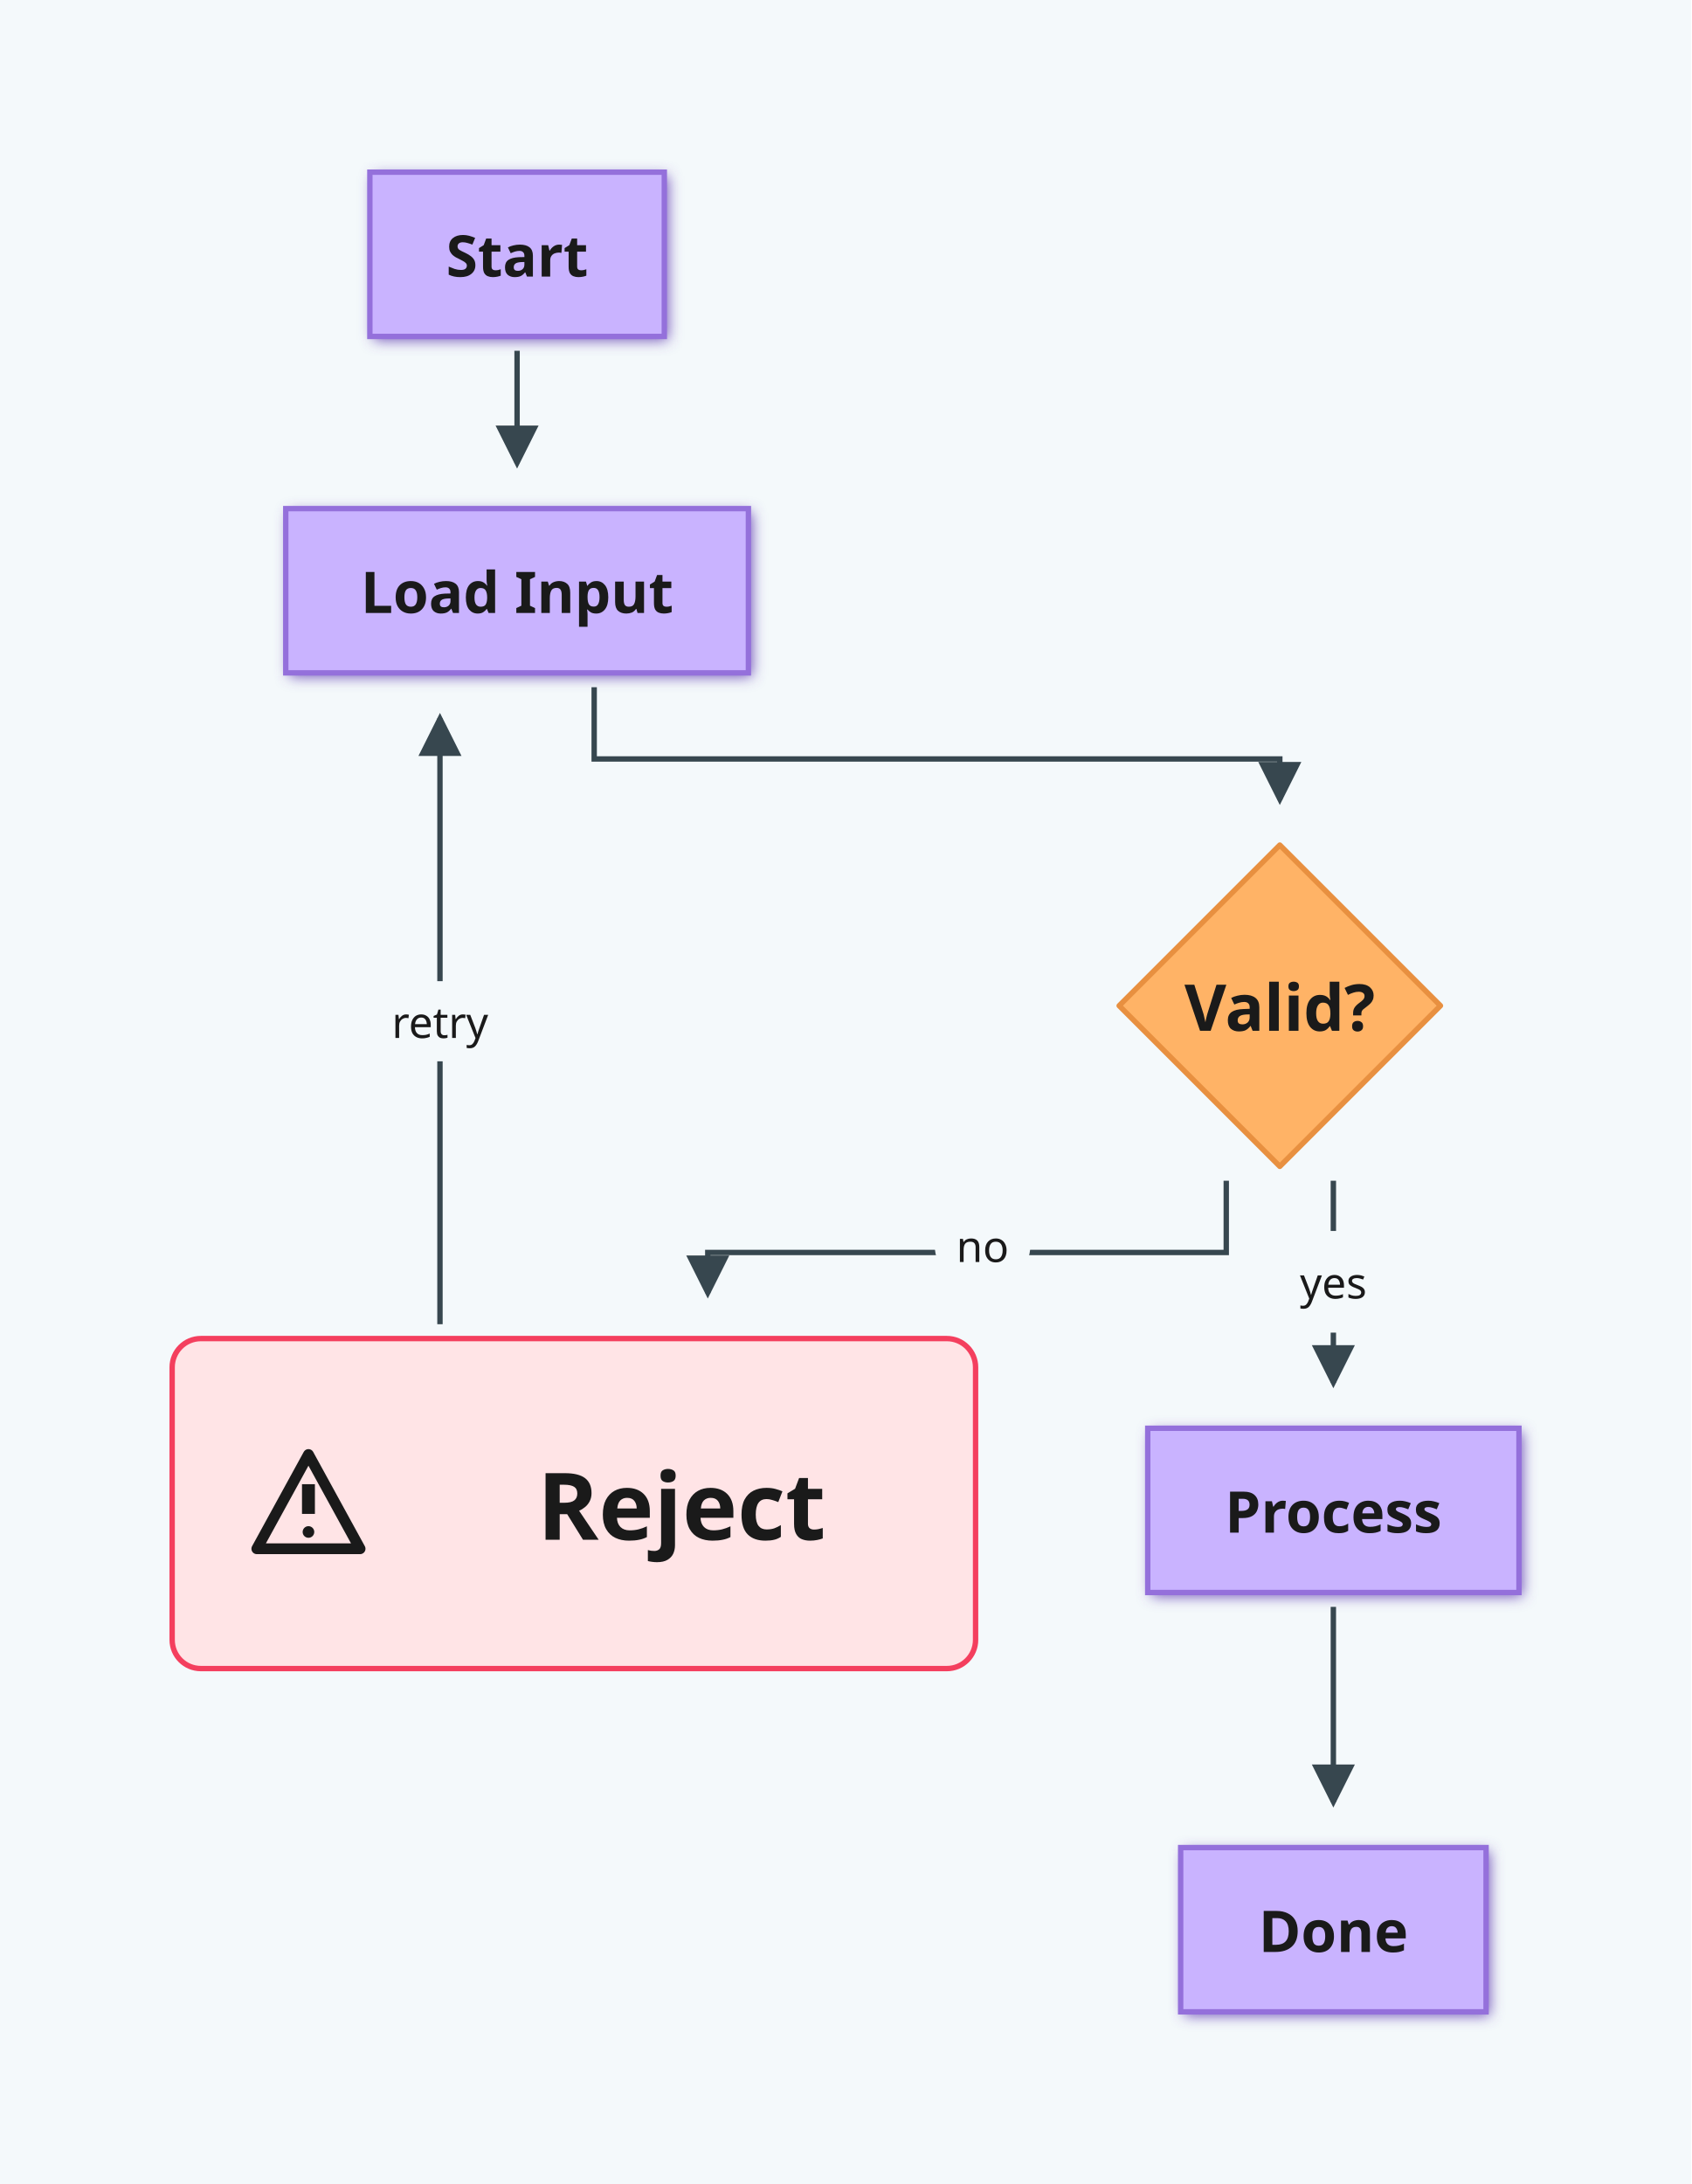
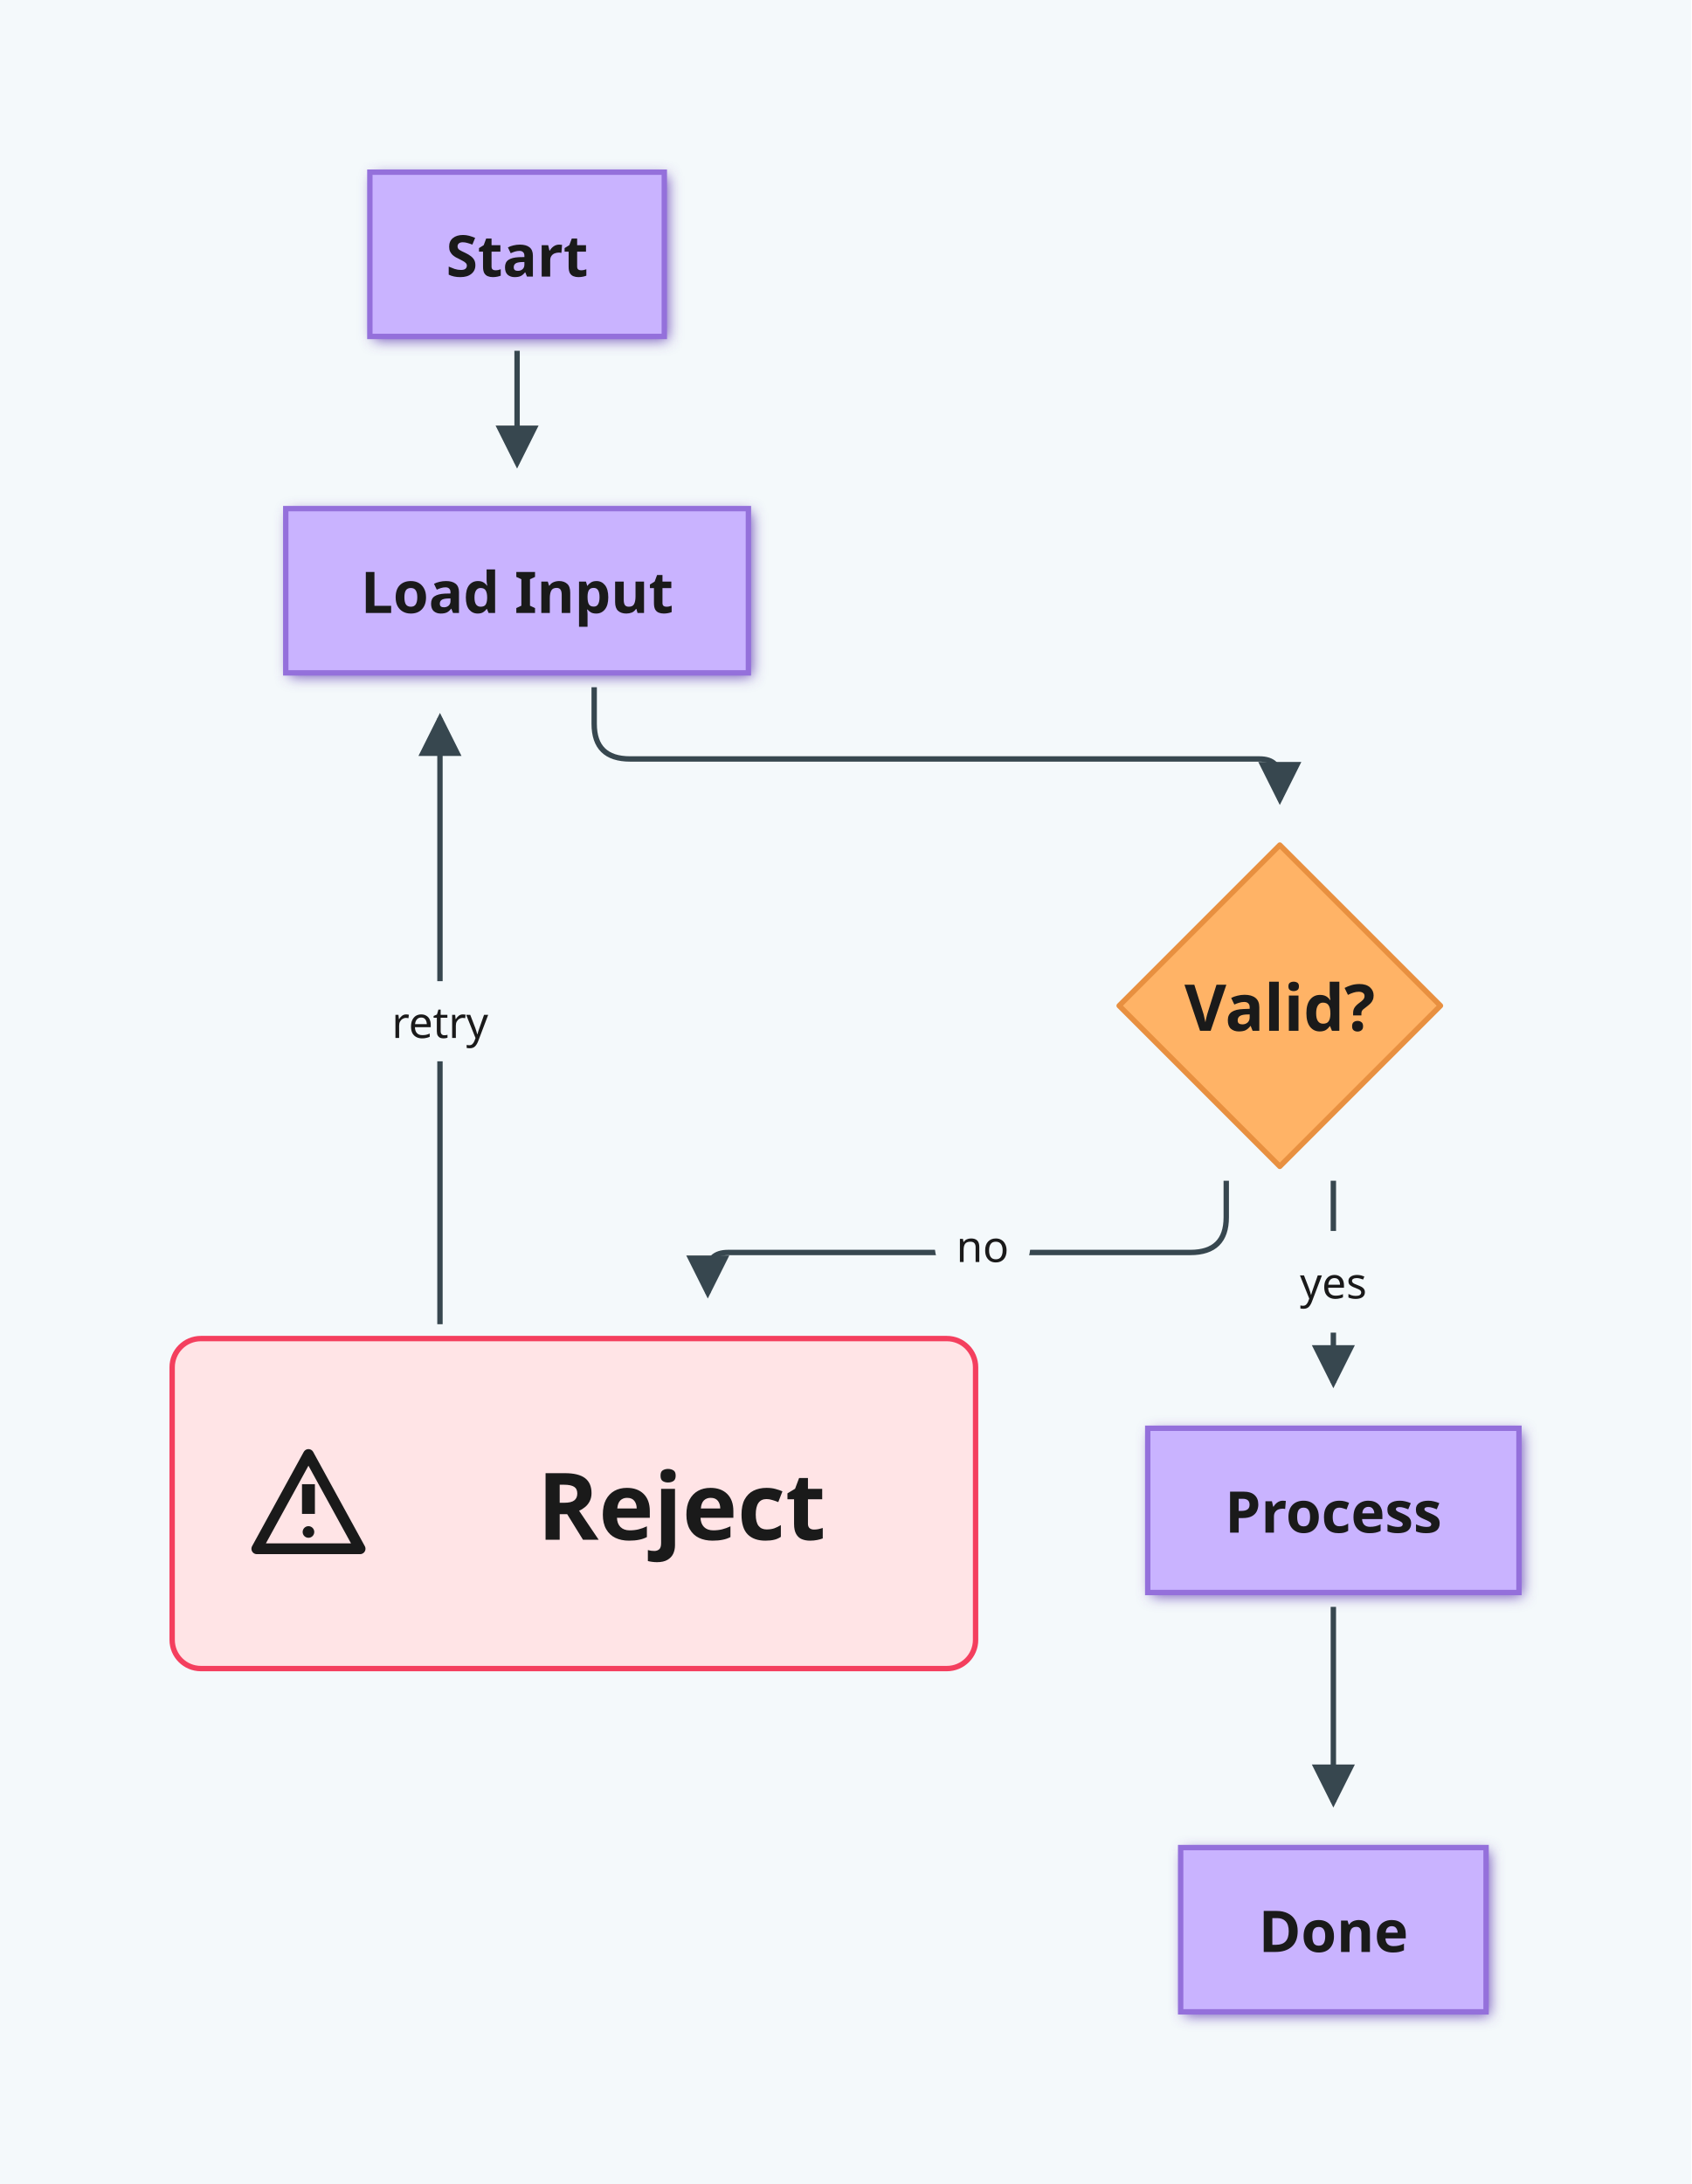
<svg xmlns="http://www.w3.org/2000/svg" viewBox="0 0 235.752 304.43">
  <defs>
    <filter id="cora-shadow-blur" x="-50%" y="-50%" width="200%" height="200%">
      <feGaussianBlur stdDeviation="1" />
    </filter>
    <marker id="cora-marker-arrow" markerWidth="8" markerHeight="8" refX="7" refY="4" orient="auto" markerUnits="strokeWidth">
      <path d="M 0 0 L 8 4 L 0 8 z" fill="#37474F" />
    </marker>
    <marker id="cora-marker-circle" markerWidth="8" markerHeight="8" refX="4" refY="4" orient="auto" markerUnits="strokeWidth">
      <circle cx="4" cy="4" r="3" fill="none" stroke="#37474F" stroke-width="1.5" />
    </marker>
    <marker id="cora-marker-filled-circle" markerWidth="8" markerHeight="8" refX="4" refY="4" orient="auto" markerUnits="strokeWidth">
      <circle cx="4" cy="4" r="3" fill="#37474F" />
    </marker>
  </defs>
  <rect x="0" y="0" width="235.752" height="304.43" fill="#F4F9FB" />
  <g id="groups" />
  <g id="nodes">
    <g>
      <g filter="url(#cora-shadow-blur)">
        <rect x="52.059" y="24.5" width="41.048" height="22.896" fill="#7050B8" />
      </g>
      <rect x="51.559" y="24" width="41.048" height="22.896" fill="#C9B3FF" stroke="#9470DB" stroke-width="0.75" />
      <text x="72.083" y="38.552" text-anchor="middle" font-family="'Noto Sans', sans-serif" font-size="8" font-weight="600" fill="#1A1A1A">Start</text>
    </g>
    <g>
      <g filter="url(#cora-shadow-blur)">
        <rect x="40.335" y="71.396" width="64.496" height="22.896" fill="#7050B8" />
      </g>
      <rect x="39.835" y="70.896" width="64.496" height="22.896" fill="#C9B3FF" stroke="#9470DB" stroke-width="0.75" />
      <text x="72.083" y="85.448" text-anchor="middle" font-family="'Noto Sans', sans-serif" font-size="8" font-weight="600" fill="#1A1A1A">Load Input</text>
    </g>
    <g>
      <polygon points="178.411,117.792 200.807,140.188 178.411,162.584 156.015,140.188" fill="#FFB366" stroke="#E89040" stroke-width="0.75" stroke-linejoin="round" />
      <text x="178.411" y="143.68" text-anchor="middle" font-family="'Noto Sans', sans-serif" font-size="9" font-weight="600" fill="#1A1A1A" textLength="12.667" lengthAdjust="spacingAndGlyphs">Valid?</text>
    </g>
    <g>
      <g filter="url(#cora-shadow-blur)">
        <rect x="160.5" y="199.586" width="51.752" height="22.896" fill="#7050B8" />
      </g>
      <rect x="160" y="199.086" width="51.752" height="22.896" fill="#C9B3FF" stroke="#9470DB" stroke-width="0.75" />
      <text x="185.876" y="213.638" text-anchor="middle" font-family="'Noto Sans', sans-serif" font-size="8" font-weight="600" fill="#1A1A1A">Process</text>
    </g>
    <g>
      <rect x="24" y="186.584" width="112" height="46" rx="4" ry="4" fill="#FFE4E6" stroke="#F43F5E" stroke-width="0.75" />
      <g transform="translate(34 200.584)" role="img" aria-label="warning">
        <path d="M 9 2.16 L 16.2 15.3 H 1.8 Z" fill="none" stroke="#1A1A1A" stroke-linejoin="round" stroke-width="1.5" />
        <path d="M 9 6.3 V 10.44" stroke="#1A1A1A" stroke-width="1.8" />
        <circle cx="9" cy="12.96" r="0.81" fill="#1A1A1A" />
      </g>
      <text x="95" y="214.628" text-anchor="middle" font-family="'Noto Sans', sans-serif" font-size="13" font-weight="600" fill="#1A1A1A">Reject</text>
    </g>
    <g>
      <g filter="url(#cora-shadow-blur)">
        <rect x="165.088" y="258.034" width="42.576" height="22.896" fill="#7050B8" />
      </g>
      <rect x="164.588" y="257.534" width="42.576" height="22.896" fill="#C9B3FF" stroke="#9470DB" stroke-width="0.75" />
      <text x="185.876" y="272.086" text-anchor="middle" font-family="'Noto Sans', sans-serif" font-size="8" font-weight="600" fill="#1A1A1A">Done</text>
    </g>
  </g>
  <g id="edges">
    <path d="M 72.083 48.896 L 72.083 64.566" fill="none" stroke="#37474F" stroke-width="0.75" marker-end="url(#cora-marker-arrow)" />
-     <path d="M 82.832 95.792 L 82.832 105.792 L 178.411 105.792 L 178.411 111.462" fill="none" stroke="#37474F" stroke-width="0.75" marker-end="url(#cora-marker-arrow)" />
+     <path d="M 82.832 95.792 L 82.832 100.892 Q 82.832 105.792 87.832 105.792 L 175.576 105.792 Q 178.411 105.792 178.411 108.57 L 178.411 111.462" fill="none" stroke="#37474F" stroke-width="0.75" marker-end="url(#cora-marker-arrow)" />
    <path d="M 185.876 164.584 L 185.876 171.584 M 185.876 185.756 L 185.876 192.756" fill="none" stroke="#37474F" stroke-width="0.75" marker-end="url(#cora-marker-arrow)" />
-     <path d="M 170.945 164.584 L 170.945 174.584 L 130.302 174.584 M 143.64 174.584 L 98.667 174.584 L 98.667 180.254" fill="none" stroke="#37474F" stroke-width="0.75" marker-end="url(#cora-marker-arrow)" />
+     <path d="M 170.945 164.584 L 170.945 169.684 Q 170.945 174.584 165.945 174.584 L 130.302 174.584 M 143.64 174.584 L 101.502 174.584 Q 98.667 174.584 98.667 177.362 L 98.667 180.254" fill="none" stroke="#37474F" stroke-width="0.75" marker-end="url(#cora-marker-arrow)" />
    <path d="M 185.876 223.982 L 185.876 251.204" fill="none" stroke="#37474F" stroke-width="0.75" marker-end="url(#cora-marker-arrow)" />
    <path d="M 61.333 184.584 L 61.333 135.267 M 61.333 149.439 L 61.333 100.122" fill="none" stroke="#37474F" stroke-width="0.75" marker-end="url(#cora-marker-arrow)" />
  </g>
  <g id="edge-labels">
    <g>
      <rect x="178.217" y="173.084" width="15.318" height="11.172" rx="5.586" ry="5.586" fill="#F4F9FB" />
      <text x="185.876" y="180.998" text-anchor="middle" font-family="'Noto Sans', sans-serif" font-size="6" font-weight="400" fill="#1A1A1A">yes</text>
    </g>
    <g>
      <rect x="130.302" y="167.998" width="13.338" height="11.172" rx="5.586" ry="5.586" fill="#F4F9FB" />
      <text x="136.971" y="175.912" text-anchor="middle" font-family="'Noto Sans', sans-serif" font-size="6" font-weight="400" fill="#1A1A1A">no</text>
    </g>
    <g>
      <rect x="51.61" y="136.767" width="19.446" height="11.172" rx="5.586" ry="5.586" fill="#F4F9FB" />
      <text x="61.333" y="144.681" text-anchor="middle" font-family="'Noto Sans', sans-serif" font-size="6" font-weight="400" fill="#1A1A1A">retry</text>
    </g>
  </g>
</svg>
